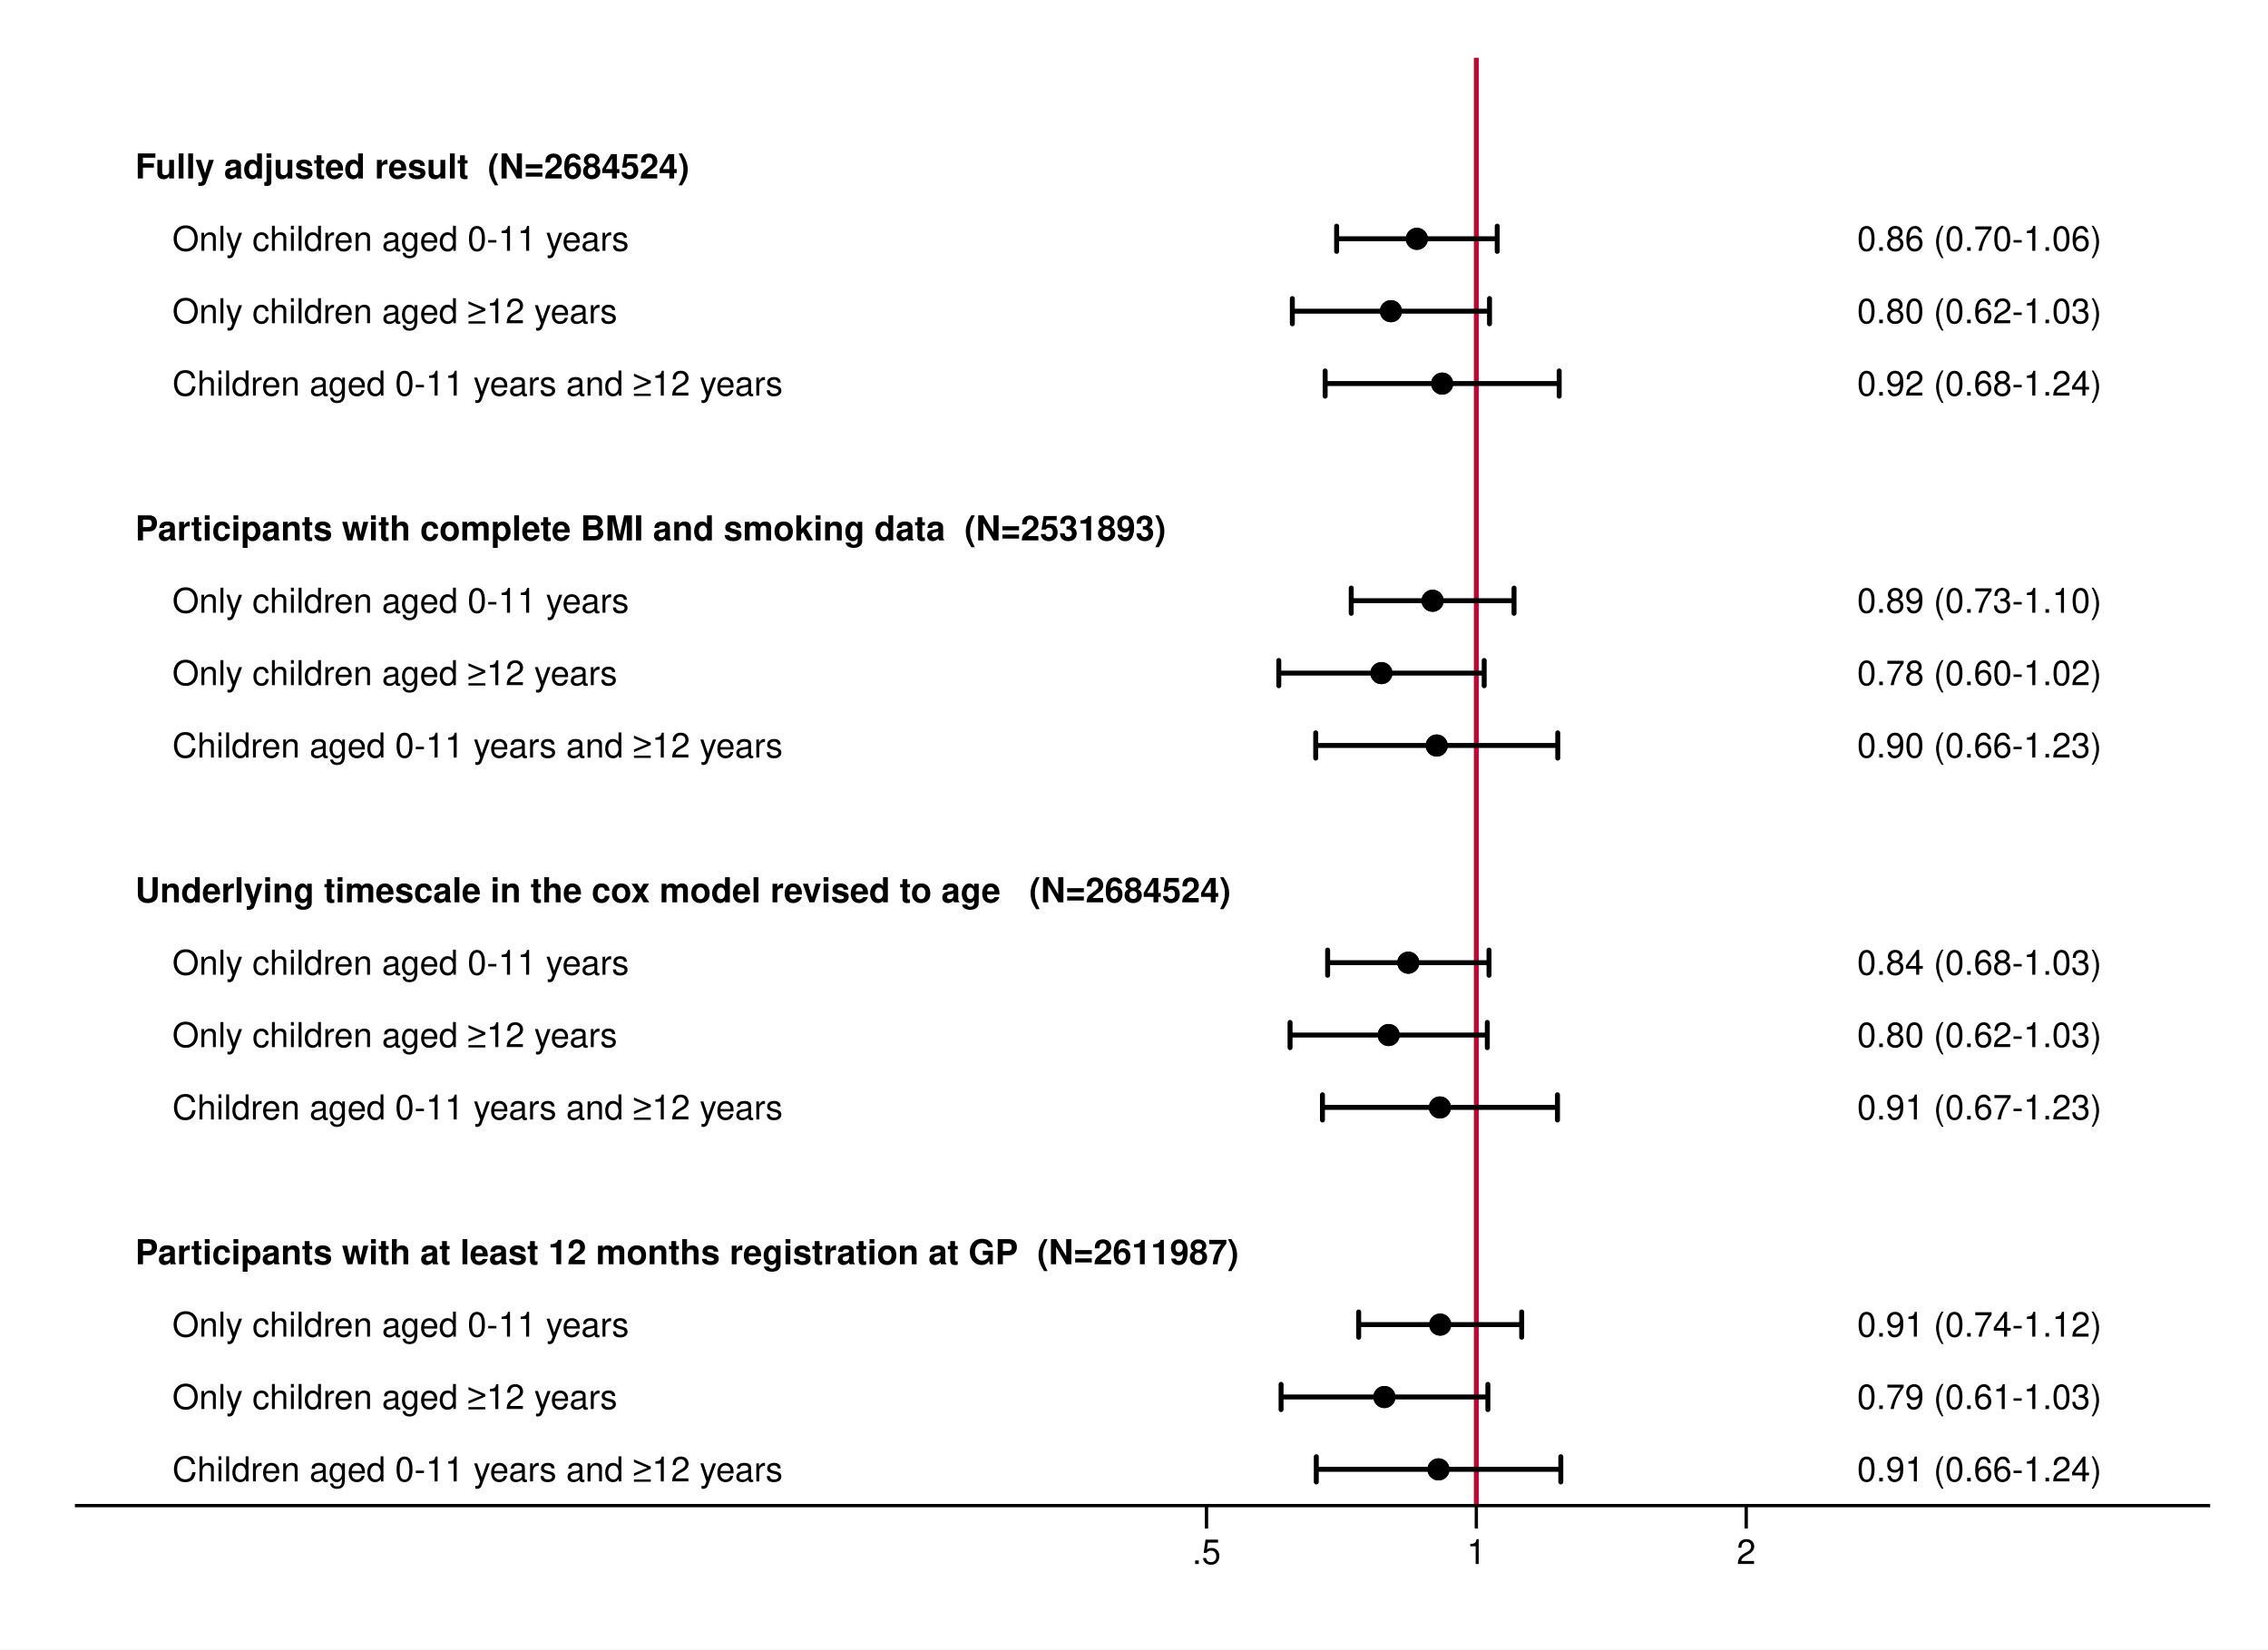
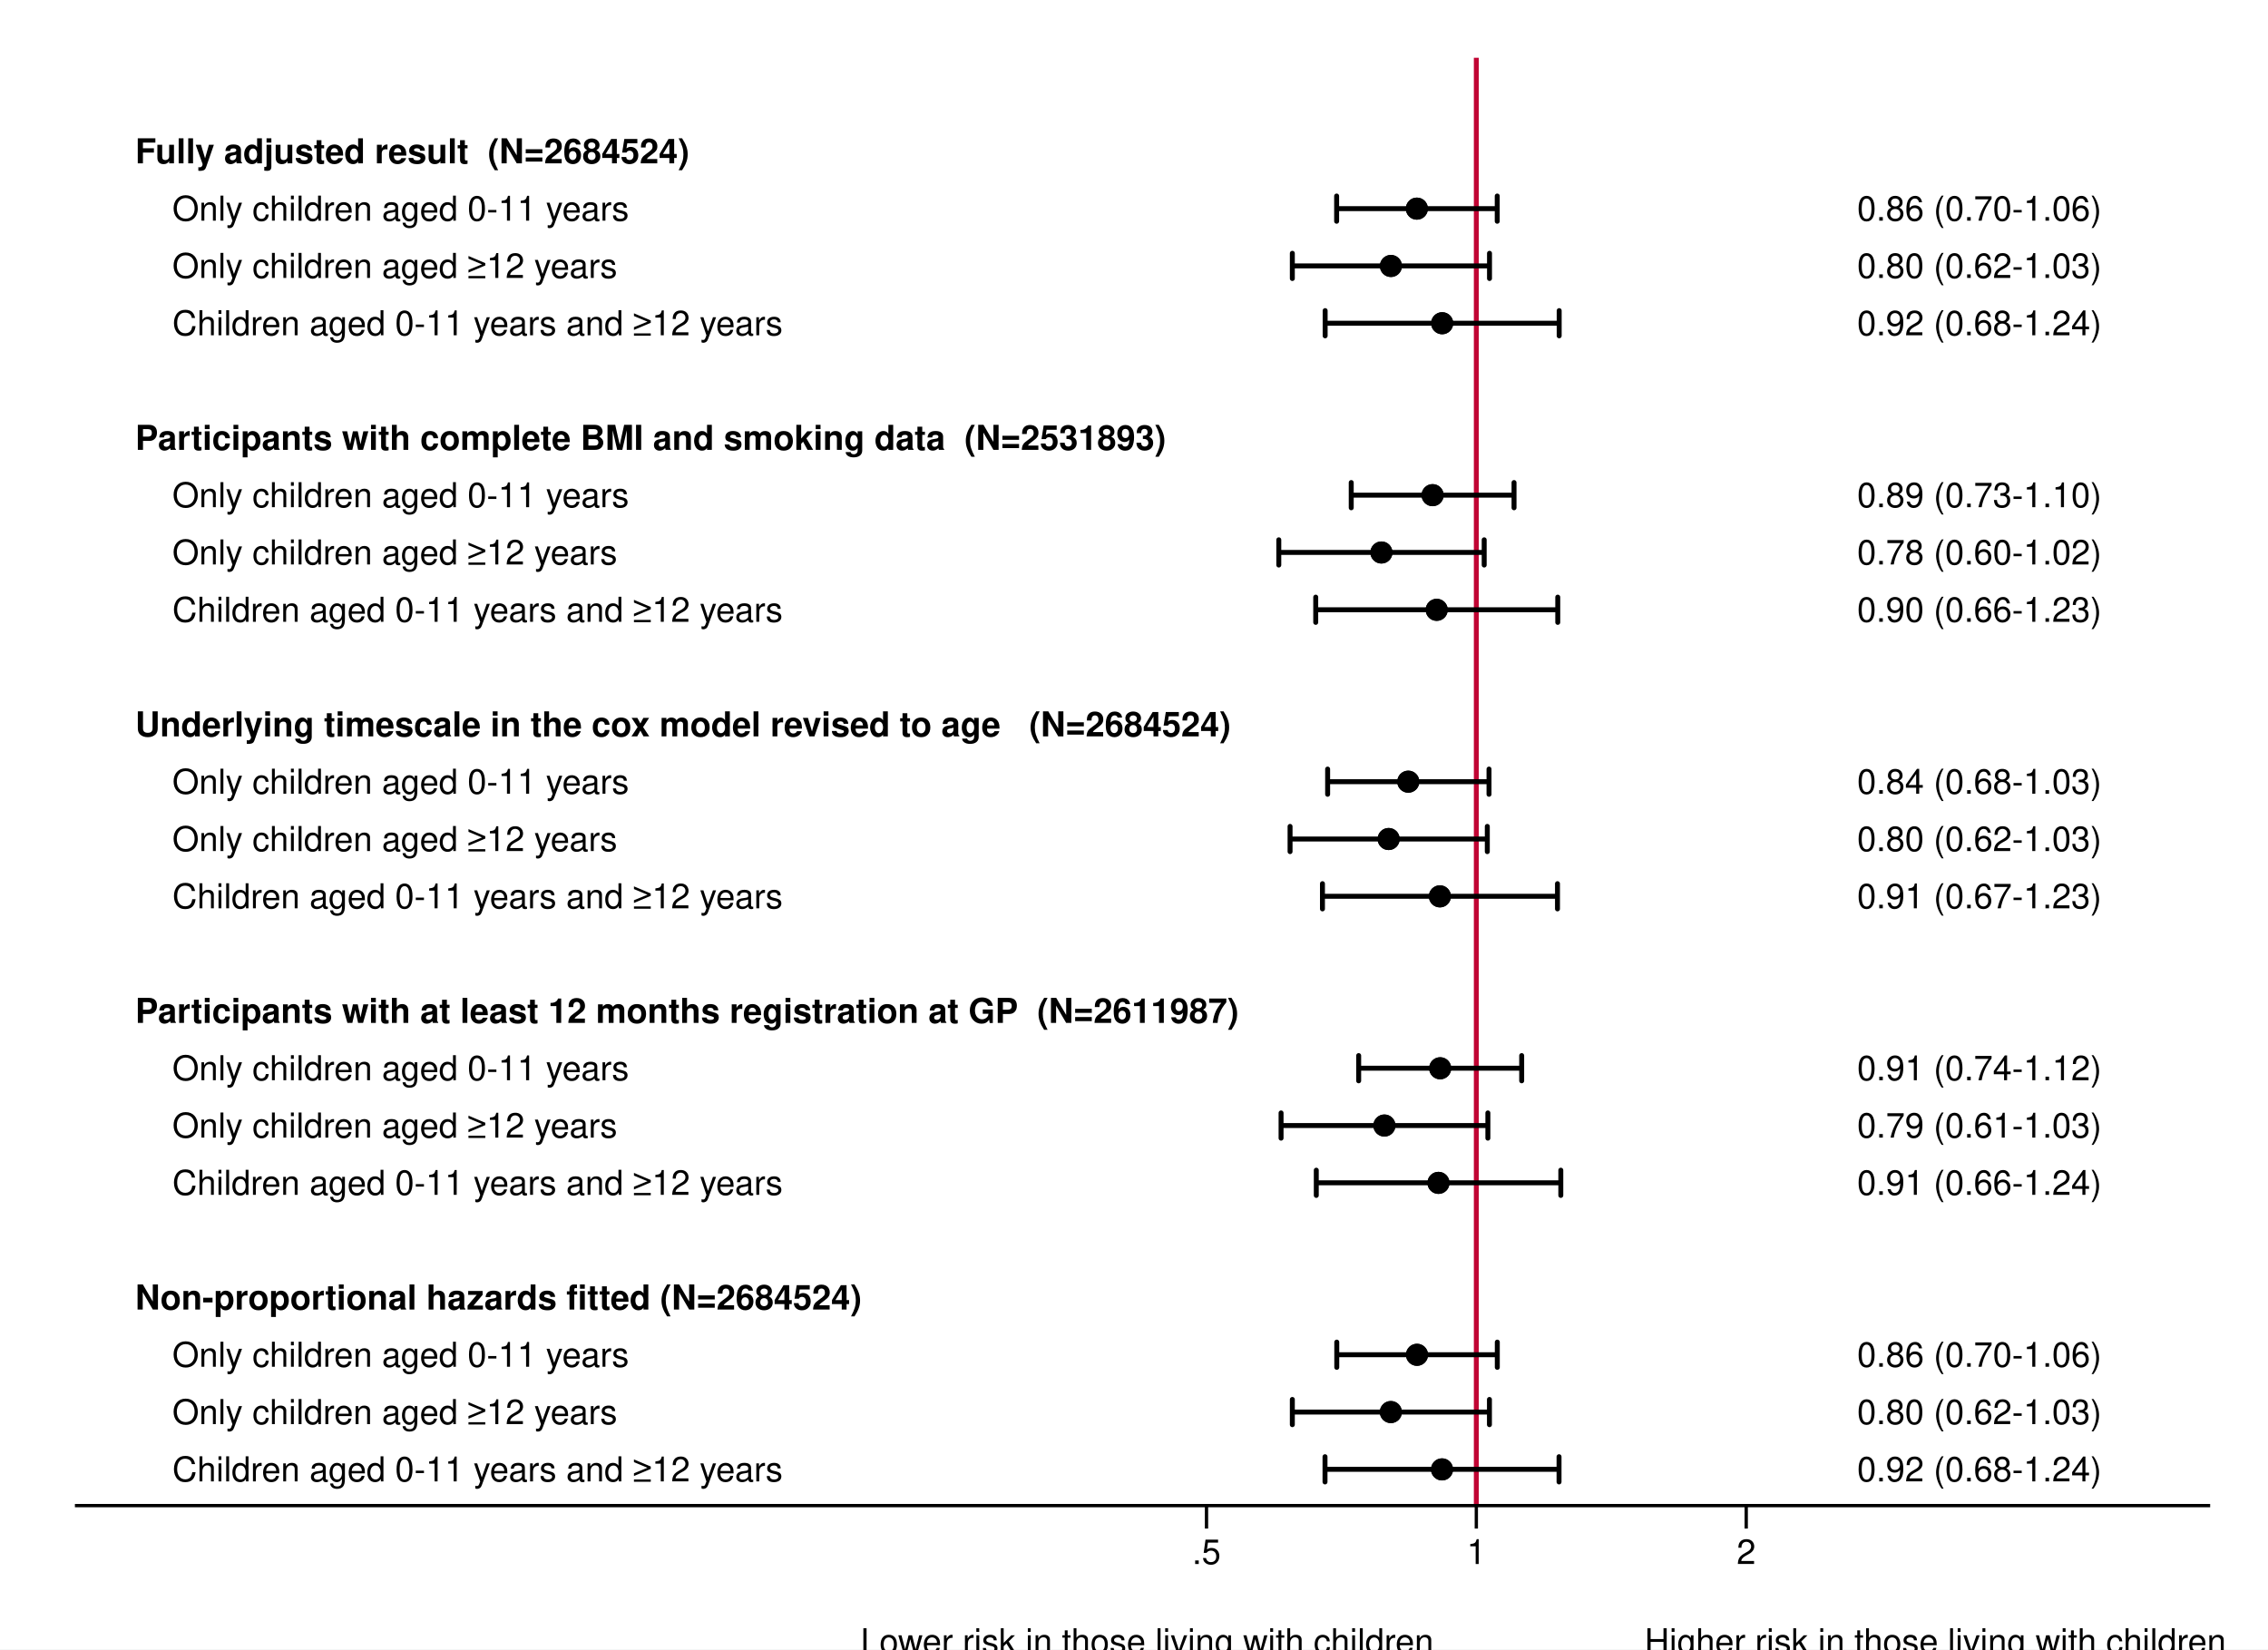
<svg xmlns="http://www.w3.org/2000/svg" version="1.1" width="5.50in" height="4.00in" viewBox="0 0 3960 2880">
  <rect x="0" y="0" width="3960" height="2880" style="fill:#EAF2F3;stroke:none" />
  <rect x="0.00" y="0.00" width="3959.88" height="2880.00" style="fill:#FFFFFF" />
  <rect x="2.88" y="2.88" width="3954.12" height="2874.24" style="fill:none;stroke:#FFFFFF;stroke-width:5.76" />
  <rect x="130.80" y="100.86" width="3728.22" height="2528.29" style="fill:#FFFFFF" />
  <rect x="133.68" y="103.74" width="3722.46" height="2522.53" style="fill:none;stroke:#FFFFFF;stroke-width:5.76" />
  <line x1="2577.71" y1="2629.15" x2="2577.71" y2="100.86" style="stroke:#C10534;stroke-width:8.64" />
-   <circle cx="2511.63" cy="2565.91" r="19.29" style="fill:#000000" />
-   <circle cx="2511.63" cy="2565.91" r="14.97" style="fill:none;stroke:#000000;stroke-width:8.64" />
-   <circle cx="2417.21" cy="2439.56" r="19.29" style="fill:#000000" />
-   <circle cx="2417.21" cy="2439.56" r="14.97" style="fill:none;stroke:#000000;stroke-width:8.64" />
-   <circle cx="2514.60" cy="2313.08" r="19.29" style="fill:#000000" />
-   <circle cx="2514.60" cy="2313.08" r="14.97" style="fill:none;stroke:#000000;stroke-width:8.64" />
-   <circle cx="2514.11" cy="1933.90" r="19.29" style="fill:#000000" />
-   <circle cx="2514.11" cy="1933.90" r="14.97" style="fill:none;stroke:#000000;stroke-width:8.64" />
-   <circle cx="2424.63" cy="1807.43" r="19.29" style="fill:#000000" />
-   <circle cx="2424.63" cy="1807.43" r="14.97" style="fill:none;stroke:#000000;stroke-width:8.64" />
-   <circle cx="2458.91" cy="1681.07" r="19.29" style="fill:#000000" />
-   <circle cx="2458.91" cy="1681.07" r="14.97" style="fill:none;stroke:#000000;stroke-width:8.64" />
-   <circle cx="2508.54" cy="1301.89" r="19.29" style="fill:#000000" />
-   <circle cx="2508.54" cy="1301.89" r="14.97" style="fill:none;stroke:#000000;stroke-width:8.64" />
-   <circle cx="2412.01" cy="1175.41" r="19.29" style="fill:#000000" />
-   <circle cx="2412.01" cy="1175.41" r="14.97" style="fill:none;stroke:#000000;stroke-width:8.64" />
-   <circle cx="2501.36" cy="1049.06" r="19.29" style="fill:#000000" />
-   <circle cx="2501.36" cy="1049.06" r="14.97" style="fill:none;stroke:#000000;stroke-width:8.64" />
-   <circle cx="2518.07" cy="669.88" r="19.29" style="fill:#000000" />
-   <circle cx="2518.07" cy="669.88" r="14.97" style="fill:none;stroke:#000000;stroke-width:8.64" />
-   <circle cx="2428.59" cy="543.40" r="19.29" style="fill:#000000" />
-   <circle cx="2428.59" cy="543.40" r="14.97" style="fill:none;stroke:#000000;stroke-width:8.64" />
-   <circle cx="2473.89" cy="417.05" r="19.29" style="fill:#000000" />
-   <circle cx="2473.89" cy="417.05" r="14.97" style="fill:none;stroke:#000000;stroke-width:8.64" />
-   <line x1="2298.28" y1="2565.79" x2="2725.22" y2="2565.79" style="stroke:#000000;stroke-width:8.64" />
-   <line x1="2725.22" y1="2587.82" x2="2725.22" y2="2543.76" stroke-linecap="round" style="stroke:#000000;stroke-width:8.64" />
-   <line x1="2298.28" y1="2587.82" x2="2298.28" y2="2543.76" stroke-linecap="round" style="stroke:#000000;stroke-width:8.64" />
-   <line x1="2236.78" y1="2439.44" x2="2597.88" y2="2439.44" style="stroke:#000000;stroke-width:8.64" />
-   <line x1="2597.88" y1="2461.46" x2="2597.88" y2="2417.41" stroke-linecap="round" style="stroke:#000000;stroke-width:8.64" />
-   <line x1="2236.78" y1="2461.46" x2="2236.78" y2="2417.41" stroke-linecap="round" style="stroke:#000000;stroke-width:8.64" />
-   <line x1="2372.29" y1="2313.08" x2="2656.91" y2="2313.08" style="stroke:#000000;stroke-width:8.64" />
-   <line x1="2656.91" y1="2335.11" x2="2656.91" y2="2291.06" stroke-linecap="round" style="stroke:#000000;stroke-width:8.64" />
-   <line x1="2372.29" y1="2335.11" x2="2372.29" y2="2291.06" stroke-linecap="round" style="stroke:#000000;stroke-width:8.64" />
-   <line x1="2309.05" y1="1933.78" x2="2719.41" y2="1933.78" style="stroke:#000000;stroke-width:8.64" />
-   <line x1="2719.41" y1="1955.81" x2="2719.41" y2="1911.75" stroke-linecap="round" style="stroke:#000000;stroke-width:8.64" />
-   <line x1="2309.05" y1="1955.81" x2="2309.05" y2="1911.75" stroke-linecap="round" style="stroke:#000000;stroke-width:8.64" />
-   <line x1="2252.50" y1="1807.43" x2="2596.89" y2="1807.43" style="stroke:#000000;stroke-width:8.64" />
-   <line x1="2596.89" y1="1829.45" x2="2596.89" y2="1785.40" stroke-linecap="round" style="stroke:#000000;stroke-width:8.64" />
-   <line x1="2252.50" y1="1829.45" x2="2252.50" y2="1785.40" stroke-linecap="round" style="stroke:#000000;stroke-width:8.64" />
-   <line x1="2318.09" y1="1681.07" x2="2599.86" y2="1681.07" style="stroke:#000000;stroke-width:8.64" />
-   <line x1="2599.86" y1="1703.10" x2="2599.86" y2="1659.04" stroke-linecap="round" style="stroke:#000000;stroke-width:8.64" />
-   <line x1="2318.09" y1="1703.10" x2="2318.09" y2="1659.04" stroke-linecap="round" style="stroke:#000000;stroke-width:8.64" />
-   <line x1="2297.30" y1="1301.77" x2="2719.90" y2="1301.77" style="stroke:#000000;stroke-width:8.64" />
-   <line x1="2719.90" y1="1323.80" x2="2719.90" y2="1279.74" stroke-linecap="round" style="stroke:#000000;stroke-width:8.64" />
-   <line x1="2297.30" y1="1323.80" x2="2297.30" y2="1279.74" stroke-linecap="round" style="stroke:#000000;stroke-width:8.64" />
-   <line x1="2232.82" y1="1175.41" x2="2591.45" y2="1175.41" style="stroke:#000000;stroke-width:8.64" />
-   <line x1="2591.45" y1="1197.44" x2="2591.45" y2="1153.39" stroke-linecap="round" style="stroke:#000000;stroke-width:8.64" />
-   <line x1="2232.82" y1="1197.44" x2="2232.82" y2="1153.39" stroke-linecap="round" style="stroke:#000000;stroke-width:8.64" />
-   <line x1="2359.29" y1="1048.94" x2="2643.55" y2="1048.94" style="stroke:#000000;stroke-width:8.64" />
-   <line x1="2643.55" y1="1070.97" x2="2643.55" y2="1026.91" stroke-linecap="round" style="stroke:#000000;stroke-width:8.64" />
-   <line x1="2359.29" y1="1070.97" x2="2359.29" y2="1026.91" stroke-linecap="round" style="stroke:#000000;stroke-width:8.64" />
-   <line x1="2313.75" y1="669.76" x2="2722.38" y2="669.76" style="stroke:#000000;stroke-width:8.64" />
-   <line x1="2722.38" y1="691.78" x2="2722.38" y2="647.73" stroke-linecap="round" style="stroke:#000000;stroke-width:8.64" />
-   <line x1="2313.75" y1="691.78" x2="2313.75" y2="647.73" stroke-linecap="round" style="stroke:#000000;stroke-width:8.64" />
-   <line x1="2256.46" y1="543.40" x2="2600.73" y2="543.40" style="stroke:#000000;stroke-width:8.64" />
-   <line x1="2600.73" y1="565.43" x2="2600.73" y2="521.38" stroke-linecap="round" style="stroke:#000000;stroke-width:8.64" />
-   <line x1="2256.46" y1="565.43" x2="2256.46" y2="521.38" stroke-linecap="round" style="stroke:#000000;stroke-width:8.64" />
-   <line x1="2333.80" y1="416.93" x2="2614.22" y2="416.93" style="stroke:#000000;stroke-width:8.64" />
-   <line x1="2614.22" y1="438.95" x2="2614.22" y2="394.90" stroke-linecap="round" style="stroke:#000000;stroke-width:8.64" />
-   <line x1="2333.80" y1="438.95" x2="2333.80" y2="394.90" stroke-linecap="round" style="stroke:#000000;stroke-width:8.64" />
+   <circle cx="2517.82" cy="2565.91" r="19.29" style="fill:#000000" />
+   <circle cx="2517.82" cy="2565.91" r="14.97" style="fill:none;stroke:#000000;stroke-width:8.64" />
+   <circle cx="2428.47" cy="2465.80" r="19.29" style="fill:#000000" />
+   <circle cx="2428.47" cy="2465.80" r="14.97" style="fill:none;stroke:#000000;stroke-width:8.64" />
+   <circle cx="2474.13" cy="2365.80" r="19.29" style="fill:#000000" />
+   <circle cx="2474.13" cy="2365.80" r="14.97" style="fill:none;stroke:#000000;stroke-width:8.64" />
+   <circle cx="2511.63" cy="2065.58" r="19.29" style="fill:#000000" />
+   <circle cx="2511.63" cy="2065.58" r="14.97" style="fill:none;stroke:#000000;stroke-width:8.64" />
+   <circle cx="2417.21" cy="1965.46" r="19.29" style="fill:#000000" />
+   <circle cx="2417.21" cy="1965.46" r="14.97" style="fill:none;stroke:#000000;stroke-width:8.64" />
+   <circle cx="2514.60" cy="1865.47" r="19.29" style="fill:#000000" />
+   <circle cx="2514.60" cy="1865.47" r="14.97" style="fill:none;stroke:#000000;stroke-width:8.64" />
+   <circle cx="2514.11" cy="1565.24" r="19.29" style="fill:#000000" />
+   <circle cx="2514.11" cy="1565.24" r="14.97" style="fill:none;stroke:#000000;stroke-width:8.64" />
+   <circle cx="2424.63" cy="1465.12" r="19.29" style="fill:#000000" />
+   <circle cx="2424.63" cy="1465.12" r="14.97" style="fill:none;stroke:#000000;stroke-width:8.64" />
+   <circle cx="2458.91" cy="1365.01" r="19.29" style="fill:#000000" />
+   <circle cx="2458.91" cy="1365.01" r="14.97" style="fill:none;stroke:#000000;stroke-width:8.64" />
+   <circle cx="2508.54" cy="1064.90" r="19.29" style="fill:#000000" />
+   <circle cx="2508.54" cy="1064.90" r="14.97" style="fill:none;stroke:#000000;stroke-width:8.64" />
+   <circle cx="2412.01" cy="964.79" r="19.29" style="fill:#000000" />
+   <circle cx="2412.01" cy="964.79" r="14.97" style="fill:none;stroke:#000000;stroke-width:8.64" />
+   <circle cx="2501.36" cy="864.67" r="19.29" style="fill:#000000" />
+   <circle cx="2501.36" cy="864.67" r="14.97" style="fill:none;stroke:#000000;stroke-width:8.64" />
+   <circle cx="2518.07" cy="564.44" r="19.29" style="fill:#000000" />
+   <circle cx="2518.07" cy="564.44" r="14.97" style="fill:none;stroke:#000000;stroke-width:8.64" />
+   <circle cx="2428.59" cy="464.45" r="19.29" style="fill:#000000" />
+   <circle cx="2428.59" cy="464.45" r="14.97" style="fill:none;stroke:#000000;stroke-width:8.64" />
+   <circle cx="2473.89" cy="364.33" r="19.29" style="fill:#000000" />
+   <circle cx="2473.89" cy="364.33" r="14.97" style="fill:none;stroke:#000000;stroke-width:8.64" />
+   <line x1="2313.51" y1="2565.79" x2="2722.13" y2="2565.79" style="stroke:#000000;stroke-width:8.64" />
+   <line x1="2722.13" y1="2587.82" x2="2722.13" y2="2543.76" stroke-linecap="round" style="stroke:#000000;stroke-width:8.64" />
+   <line x1="2313.51" y1="2587.82" x2="2313.51" y2="2543.76" stroke-linecap="round" style="stroke:#000000;stroke-width:8.64" />
+   <line x1="2256.46" y1="2465.80" x2="2600.61" y2="2465.80" style="stroke:#000000;stroke-width:8.64" />
+   <line x1="2600.61" y1="2487.82" x2="2600.61" y2="2443.77" stroke-linecap="round" style="stroke:#000000;stroke-width:8.64" />
+   <line x1="2256.46" y1="2487.82" x2="2256.46" y2="2443.77" stroke-linecap="round" style="stroke:#000000;stroke-width:8.64" />
+   <line x1="2334.05" y1="2365.68" x2="2614.34" y2="2365.68" style="stroke:#000000;stroke-width:8.64" />
+   <line x1="2614.34" y1="2387.71" x2="2614.34" y2="2343.65" stroke-linecap="round" style="stroke:#000000;stroke-width:8.64" />
+   <line x1="2334.05" y1="2387.71" x2="2334.05" y2="2343.65" stroke-linecap="round" style="stroke:#000000;stroke-width:8.64" />
+   <line x1="2298.28" y1="2065.45" x2="2725.22" y2="2065.45" style="stroke:#000000;stroke-width:8.64" />
+   <line x1="2725.22" y1="2087.48" x2="2725.22" y2="2043.42" stroke-linecap="round" style="stroke:#000000;stroke-width:8.64" />
+   <line x1="2298.28" y1="2087.48" x2="2298.28" y2="2043.42" stroke-linecap="round" style="stroke:#000000;stroke-width:8.64" />
+   <line x1="2236.78" y1="1965.46" x2="2597.88" y2="1965.46" style="stroke:#000000;stroke-width:8.64" />
+   <line x1="2597.88" y1="1987.49" x2="2597.88" y2="1943.43" stroke-linecap="round" style="stroke:#000000;stroke-width:8.64" />
+   <line x1="2236.78" y1="1987.49" x2="2236.78" y2="1943.43" stroke-linecap="round" style="stroke:#000000;stroke-width:8.64" />
+   <line x1="2372.29" y1="1865.34" x2="2656.91" y2="1865.34" style="stroke:#000000;stroke-width:8.64" />
+   <line x1="2656.91" y1="1887.37" x2="2656.91" y2="1843.31" stroke-linecap="round" style="stroke:#000000;stroke-width:8.64" />
+   <line x1="2372.29" y1="1887.37" x2="2372.29" y2="1843.31" stroke-linecap="round" style="stroke:#000000;stroke-width:8.64" />
+   <line x1="2309.05" y1="1565.12" x2="2719.41" y2="1565.12" style="stroke:#000000;stroke-width:8.64" />
+   <line x1="2719.41" y1="1587.14" x2="2719.41" y2="1543.09" stroke-linecap="round" style="stroke:#000000;stroke-width:8.64" />
+   <line x1="2309.05" y1="1587.14" x2="2309.05" y2="1543.09" stroke-linecap="round" style="stroke:#000000;stroke-width:8.64" />
+   <line x1="2252.50" y1="1465.12" x2="2596.89" y2="1465.12" style="stroke:#000000;stroke-width:8.64" />
+   <line x1="2596.89" y1="1487.15" x2="2596.89" y2="1443.09" stroke-linecap="round" style="stroke:#000000;stroke-width:8.64" />
+   <line x1="2252.50" y1="1487.15" x2="2252.50" y2="1443.09" stroke-linecap="round" style="stroke:#000000;stroke-width:8.64" />
+   <line x1="2318.09" y1="1365.01" x2="2599.86" y2="1365.01" style="stroke:#000000;stroke-width:8.64" />
+   <line x1="2599.86" y1="1387.03" x2="2599.86" y2="1342.98" stroke-linecap="round" style="stroke:#000000;stroke-width:8.64" />
+   <line x1="2318.09" y1="1387.03" x2="2318.09" y2="1342.98" stroke-linecap="round" style="stroke:#000000;stroke-width:8.64" />
+   <line x1="2297.30" y1="1064.78" x2="2719.90" y2="1064.78" style="stroke:#000000;stroke-width:8.64" />
+   <line x1="2719.90" y1="1086.81" x2="2719.90" y2="1042.75" stroke-linecap="round" style="stroke:#000000;stroke-width:8.64" />
+   <line x1="2297.30" y1="1086.81" x2="2297.30" y2="1042.75" stroke-linecap="round" style="stroke:#000000;stroke-width:8.64" />
+   <line x1="2232.82" y1="964.66" x2="2591.45" y2="964.66" style="stroke:#000000;stroke-width:8.64" />
+   <line x1="2591.45" y1="986.69" x2="2591.45" y2="942.63" stroke-linecap="round" style="stroke:#000000;stroke-width:8.64" />
+   <line x1="2232.82" y1="986.69" x2="2232.82" y2="942.63" stroke-linecap="round" style="stroke:#000000;stroke-width:8.64" />
+   <line x1="2359.29" y1="864.67" x2="2643.55" y2="864.67" style="stroke:#000000;stroke-width:8.64" />
+   <line x1="2643.55" y1="886.70" x2="2643.55" y2="842.64" stroke-linecap="round" style="stroke:#000000;stroke-width:8.64" />
+   <line x1="2359.29" y1="886.70" x2="2359.29" y2="842.64" stroke-linecap="round" style="stroke:#000000;stroke-width:8.64" />
+   <line x1="2313.75" y1="564.44" x2="2722.38" y2="564.44" style="stroke:#000000;stroke-width:8.64" />
+   <line x1="2722.38" y1="586.47" x2="2722.38" y2="542.41" stroke-linecap="round" style="stroke:#000000;stroke-width:8.64" />
+   <line x1="2313.75" y1="586.47" x2="2313.75" y2="542.41" stroke-linecap="round" style="stroke:#000000;stroke-width:8.64" />
+   <line x1="2256.46" y1="464.32" x2="2600.73" y2="464.32" style="stroke:#000000;stroke-width:8.64" />
+   <line x1="2600.73" y1="486.35" x2="2600.73" y2="442.30" stroke-linecap="round" style="stroke:#000000;stroke-width:8.64" />
+   <line x1="2256.46" y1="486.35" x2="2256.46" y2="442.30" stroke-linecap="round" style="stroke:#000000;stroke-width:8.64" />
+   <line x1="2333.80" y1="364.33" x2="2614.22" y2="364.33" style="stroke:#000000;stroke-width:8.64" />
+   <line x1="2614.22" y1="386.36" x2="2614.22" y2="342.30" stroke-linecap="round" style="stroke:#000000;stroke-width:8.64" />
+   <line x1="2333.80" y1="386.36" x2="2333.80" y2="342.30" stroke-linecap="round" style="stroke:#000000;stroke-width:8.64" />
  <text x="236.12" y="2586.83" style="font-family:'Helvetica';font-size:60.02px;fill:#000000" />
-   <text x="236.12" y="2460.47" style="font-family:'Helvetica';font-size:60.02px;fill:#000000" />
-   <text x="236.12" y="2334.12" style="font-family:'Helvetica';font-size:60.02px;fill:#000000" />
-   <text x="236.12" y="2207.65" style="font-family:'Helvetica';font-weight:bold;font-size:60.02px;fill:#000000">Participants with at least 12 months registration at GP  (N=2611987)</text>
-   <text x="236.12" y="2081.29" style="font-family:'Helvetica';font-size:60.02px;fill:#000000" />
-   <text x="236.12" y="1954.82" style="font-family:'Helvetica';font-size:60.02px;fill:#000000" />
-   <text x="236.12" y="1828.46" style="font-family:'Helvetica';font-size:60.02px;fill:#000000" />
-   <text x="236.12" y="1702.11" style="font-family:'Helvetica';font-size:60.02px;fill:#000000" />
-   <text x="236.12" y="1575.63" style="font-family:'Helvetica';font-weight:bold;font-size:60.02px;fill:#000000">Underlying timescale in the cox model revised to age   (N=2684524)</text>
-   <text x="236.12" y="1449.28" style="font-family:'Helvetica';font-size:60.02px;fill:#000000" />
-   <text x="236.12" y="1322.81" style="font-family:'Helvetica';font-size:60.02px;fill:#000000" />
-   <text x="236.12" y="1196.45" style="font-family:'Helvetica';font-size:60.02px;fill:#000000" />
-   <text x="236.12" y="1069.98" style="font-family:'Helvetica';font-size:60.02px;fill:#000000" />
-   <text x="236.12" y="943.62" style="font-family:'Helvetica';font-weight:bold;font-size:60.02px;fill:#000000">Participants with complete BMI and smoking data  (N=2531893)</text>
-   <text x="236.12" y="817.27" style="font-family:'Helvetica';font-size:60.02px;fill:#000000" />
-   <text x="236.12" y="690.79" style="font-family:'Helvetica';font-size:60.02px;fill:#000000" />
-   <text x="236.12" y="564.44" style="font-family:'Helvetica';font-size:60.02px;fill:#000000" />
-   <text x="236.12" y="437.96" style="font-family:'Helvetica';font-size:60.02px;fill:#000000" />
-   <text x="236.12" y="311.61" style="font-family:'Helvetica';font-weight:bold;font-size:60.02px;fill:#000000">Fully adjusted result  (N=2684524)</text>
+   <text x="236.12" y="2486.83" style="font-family:'Helvetica';font-size:60.02px;fill:#000000" />
+   <text x="236.12" y="2386.72" style="font-family:'Helvetica';font-size:60.02px;fill:#000000" />
+   <text x="236.12" y="2286.72" style="font-family:'Helvetica';font-weight:bold;font-size:60.02px;fill:#000000">Non-proportional hazards fitted (N=2684524)</text>
+   <text x="236.12" y="2186.61" style="font-family:'Helvetica';font-size:60.02px;fill:#000000" />
+   <text x="236.12" y="2086.49" style="font-family:'Helvetica';font-size:60.02px;fill:#000000" />
+   <text x="236.12" y="1986.50" style="font-family:'Helvetica';font-size:60.02px;fill:#000000" />
+   <text x="236.12" y="1886.38" style="font-family:'Helvetica';font-size:60.02px;fill:#000000" />
+   <text x="236.12" y="1786.26" style="font-family:'Helvetica';font-weight:bold;font-size:60.02px;fill:#000000">Participants with at least 12 months registration at GP  (N=2611987)</text>
+   <text x="236.12" y="1686.27" style="font-family:'Helvetica';font-size:60.02px;fill:#000000" />
+   <text x="236.12" y="1586.15" style="font-family:'Helvetica';font-size:60.02px;fill:#000000" />
+   <text x="236.12" y="1486.16" style="font-family:'Helvetica';font-size:60.02px;fill:#000000" />
+   <text x="236.12" y="1386.04" style="font-family:'Helvetica';font-size:60.02px;fill:#000000" />
+   <text x="236.12" y="1285.93" style="font-family:'Helvetica';font-weight:bold;font-size:60.02px;fill:#000000">Underlying timescale in the cox model revised to age   (N=2684524)</text>
+   <text x="236.12" y="1185.93" style="font-family:'Helvetica';font-size:60.02px;fill:#000000" />
+   <text x="236.12" y="1085.82" style="font-family:'Helvetica';font-size:60.02px;fill:#000000" />
+   <text x="236.12" y="985.70" style="font-family:'Helvetica';font-size:60.02px;fill:#000000" />
+   <text x="236.12" y="885.71" style="font-family:'Helvetica';font-size:60.02px;fill:#000000" />
+   <text x="236.12" y="785.59" style="font-family:'Helvetica';font-weight:bold;font-size:60.02px;fill:#000000">Participants with complete BMI and smoking data  (N=2531893)</text>
+   <text x="236.12" y="685.60" style="font-family:'Helvetica';font-size:60.02px;fill:#000000" />
+   <text x="236.12" y="585.48" style="font-family:'Helvetica';font-size:60.02px;fill:#000000" />
+   <text x="236.12" y="485.36" style="font-family:'Helvetica';font-size:60.02px;fill:#000000" />
+   <text x="236.12" y="385.37" style="font-family:'Helvetica';font-size:60.02px;fill:#000000" />
+   <text x="236.12" y="285.25" style="font-family:'Helvetica';font-weight:bold;font-size:60.02px;fill:#000000">Fully adjusted result  (N=2684524)</text>
  <text x="236.12" y="185.26" style="font-family:'Helvetica';font-size:60.02px;fill:#000000" />
  <text x="300.84" y="2586.83" style="font-family:'Helvetica';font-size:60.02px;fill:#000000">Children aged 0-11 years and ≥12 years</text>
-   <text x="300.84" y="2460.47" style="font-family:'Helvetica';font-size:60.02px;fill:#000000">Only children aged ≥12 years</text>
-   <text x="300.84" y="2334.12" style="font-family:'Helvetica';font-size:60.02px;fill:#000000">Only children aged 0-11 years</text>
-   <text x="300.84" y="1954.82" style="font-family:'Helvetica';font-size:60.02px;fill:#000000">Children aged 0-11 years and ≥12 years</text>
-   <text x="300.84" y="1828.46" style="font-family:'Helvetica';font-size:60.02px;fill:#000000">Only children aged ≥12 years</text>
-   <text x="300.84" y="1702.11" style="font-family:'Helvetica';font-size:60.02px;fill:#000000">Only children aged 0-11 years</text>
-   <text x="300.84" y="1322.81" style="font-family:'Helvetica';font-size:60.02px;fill:#000000">Children aged 0-11 years and ≥12 years</text>
-   <text x="300.84" y="1196.45" style="font-family:'Helvetica';font-size:60.02px;fill:#000000">Only children aged ≥12 years</text>
-   <text x="300.84" y="1069.98" style="font-family:'Helvetica';font-size:60.02px;fill:#000000">Only children aged 0-11 years</text>
-   <text x="300.84" y="690.79" style="font-family:'Helvetica';font-size:60.02px;fill:#000000">Children aged 0-11 years and ≥12 years</text>
-   <text x="300.84" y="564.44" style="font-family:'Helvetica';font-size:60.02px;fill:#000000">Only children aged ≥12 years</text>
-   <text x="300.84" y="437.96" style="font-family:'Helvetica';font-size:60.02px;fill:#000000">Only children aged 0-11 years</text>
-   <text x="3242.62" y="2586.83" style="font-family:'Helvetica';font-size:60.02px;fill:#000000">0.91 (0.66-1.24)</text>
-   <text x="3242.62" y="2460.47" style="font-family:'Helvetica';font-size:60.02px;fill:#000000">0.79 (0.61-1.03)</text>
-   <text x="3242.62" y="2334.12" style="font-family:'Helvetica';font-size:60.02px;fill:#000000">0.91 (0.74-1.12)</text>
-   <text x="3242.62" y="1954.82" style="font-family:'Helvetica';font-size:60.02px;fill:#000000">0.91 (0.67-1.23)</text>
-   <text x="3242.62" y="1828.46" style="font-family:'Helvetica';font-size:60.02px;fill:#000000">0.80 (0.62-1.03)</text>
-   <text x="3242.62" y="1702.11" style="font-family:'Helvetica';font-size:60.02px;fill:#000000">0.84 (0.68-1.03)</text>
-   <text x="3242.62" y="1322.81" style="font-family:'Helvetica';font-size:60.02px;fill:#000000">0.90 (0.66-1.23)</text>
-   <text x="3242.62" y="1196.45" style="font-family:'Helvetica';font-size:60.02px;fill:#000000">0.78 (0.60-1.02)</text>
-   <text x="3242.62" y="1069.98" style="font-family:'Helvetica';font-size:60.02px;fill:#000000">0.89 (0.73-1.10)</text>
-   <text x="3242.62" y="690.79" style="font-family:'Helvetica';font-size:60.02px;fill:#000000">0.92 (0.68-1.24)</text>
-   <text x="3242.62" y="564.44" style="font-family:'Helvetica';font-size:60.02px;fill:#000000">0.80 (0.62-1.03)</text>
-   <text x="3242.62" y="437.96" style="font-family:'Helvetica';font-size:60.02px;fill:#000000">0.86 (0.70-1.06)</text>
+   <text x="300.84" y="2486.83" style="font-family:'Helvetica';font-size:60.02px;fill:#000000">Only children aged ≥12 years</text>
+   <text x="300.84" y="2386.72" style="font-family:'Helvetica';font-size:60.02px;fill:#000000">Only children aged 0-11 years</text>
+   <text x="300.84" y="2086.49" style="font-family:'Helvetica';font-size:60.02px;fill:#000000">Children aged 0-11 years and ≥12 years</text>
+   <text x="300.84" y="1986.50" style="font-family:'Helvetica';font-size:60.02px;fill:#000000">Only children aged ≥12 years</text>
+   <text x="300.84" y="1886.38" style="font-family:'Helvetica';font-size:60.02px;fill:#000000">Only children aged 0-11 years</text>
+   <text x="300.84" y="1586.15" style="font-family:'Helvetica';font-size:60.02px;fill:#000000">Children aged 0-11 years and ≥12 years</text>
+   <text x="300.84" y="1486.16" style="font-family:'Helvetica';font-size:60.02px;fill:#000000">Only children aged ≥12 years</text>
+   <text x="300.84" y="1386.04" style="font-family:'Helvetica';font-size:60.02px;fill:#000000">Only children aged 0-11 years</text>
+   <text x="300.84" y="1085.82" style="font-family:'Helvetica';font-size:60.02px;fill:#000000">Children aged 0-11 years and ≥12 years</text>
+   <text x="300.84" y="985.70" style="font-family:'Helvetica';font-size:60.02px;fill:#000000">Only children aged ≥12 years</text>
+   <text x="300.84" y="885.71" style="font-family:'Helvetica';font-size:60.02px;fill:#000000">Only children aged 0-11 years</text>
+   <text x="300.84" y="585.48" style="font-family:'Helvetica';font-size:60.02px;fill:#000000">Children aged 0-11 years and ≥12 years</text>
+   <text x="300.84" y="485.36" style="font-family:'Helvetica';font-size:60.02px;fill:#000000">Only children aged ≥12 years</text>
+   <text x="300.84" y="385.37" style="font-family:'Helvetica';font-size:60.02px;fill:#000000">Only children aged 0-11 years</text>
+   <text x="3242.62" y="2586.83" style="font-family:'Helvetica';font-size:60.02px;fill:#000000">0.92 (0.68-1.24)</text>
+   <text x="3242.62" y="2486.83" style="font-family:'Helvetica';font-size:60.02px;fill:#000000">0.80 (0.62-1.03)</text>
+   <text x="3242.62" y="2386.72" style="font-family:'Helvetica';font-size:60.02px;fill:#000000">0.86 (0.70-1.06)</text>
+   <text x="3242.62" y="2086.49" style="font-family:'Helvetica';font-size:60.02px;fill:#000000">0.91 (0.66-1.24)</text>
+   <text x="3242.62" y="1986.50" style="font-family:'Helvetica';font-size:60.02px;fill:#000000">0.79 (0.61-1.03)</text>
+   <text x="3242.62" y="1886.38" style="font-family:'Helvetica';font-size:60.02px;fill:#000000">0.91 (0.74-1.12)</text>
+   <text x="3242.62" y="1586.15" style="font-family:'Helvetica';font-size:60.02px;fill:#000000">0.91 (0.67-1.23)</text>
+   <text x="3242.62" y="1486.16" style="font-family:'Helvetica';font-size:60.02px;fill:#000000">0.80 (0.62-1.03)</text>
+   <text x="3242.62" y="1386.04" style="font-family:'Helvetica';font-size:60.02px;fill:#000000">0.84 (0.68-1.03)</text>
+   <text x="3242.62" y="1085.82" style="font-family:'Helvetica';font-size:60.02px;fill:#000000">0.90 (0.66-1.23)</text>
+   <text x="3242.62" y="985.70" style="font-family:'Helvetica';font-size:60.02px;fill:#000000">0.78 (0.60-1.02)</text>
+   <text x="3242.62" y="885.71" style="font-family:'Helvetica';font-size:60.02px;fill:#000000">0.89 (0.73-1.10)</text>
+   <text x="3242.62" y="585.48" style="font-family:'Helvetica';font-size:60.02px;fill:#000000">0.92 (0.68-1.24)</text>
+   <text x="3242.62" y="485.36" style="font-family:'Helvetica';font-size:60.02px;fill:#000000">0.80 (0.62-1.03)</text>
+   <text x="3242.62" y="385.37" style="font-family:'Helvetica';font-size:60.02px;fill:#000000">0.86 (0.70-1.06)</text>
  <text x="3242.62" y="2586.83" style="font-family:'Helvetica';font-size:60.02px;fill:#000000" />
-   <text x="3242.62" y="2460.47" style="font-family:'Helvetica';font-size:60.02px;fill:#000000" />
-   <text x="3242.62" y="2334.12" style="font-family:'Helvetica';font-size:60.02px;fill:#000000" />
-   <text x="3242.62" y="2207.65" style="font-family:'Helvetica';font-size:60.02px;fill:#000000" />
-   <text x="3242.62" y="2081.29" style="font-family:'Helvetica';font-size:60.02px;fill:#000000" />
-   <text x="3242.62" y="1954.82" style="font-family:'Helvetica';font-size:60.02px;fill:#000000" />
-   <text x="3242.62" y="1828.46" style="font-family:'Helvetica';font-size:60.02px;fill:#000000" />
-   <text x="3242.62" y="1702.11" style="font-family:'Helvetica';font-size:60.02px;fill:#000000" />
-   <text x="3242.62" y="1575.63" style="font-family:'Helvetica';font-size:60.02px;fill:#000000" />
-   <text x="3242.62" y="1449.28" style="font-family:'Helvetica';font-size:60.02px;fill:#000000" />
-   <text x="3242.62" y="1322.81" style="font-family:'Helvetica';font-size:60.02px;fill:#000000" />
-   <text x="3242.62" y="1196.45" style="font-family:'Helvetica';font-size:60.02px;fill:#000000" />
-   <text x="3242.62" y="1069.98" style="font-family:'Helvetica';font-size:60.02px;fill:#000000" />
-   <text x="3242.62" y="943.62" style="font-family:'Helvetica';font-size:60.02px;fill:#000000" />
-   <text x="3242.62" y="817.27" style="font-family:'Helvetica';font-size:60.02px;fill:#000000" />
-   <text x="3242.62" y="690.79" style="font-family:'Helvetica';font-size:60.02px;fill:#000000" />
-   <text x="3242.62" y="564.44" style="font-family:'Helvetica';font-size:60.02px;fill:#000000" />
-   <text x="3242.62" y="437.96" style="font-family:'Helvetica';font-size:60.02px;fill:#000000" />
-   <text x="3242.62" y="311.61" style="font-family:'Helvetica';font-size:60.02px;fill:#000000" />
+   <text x="3242.62" y="2486.83" style="font-family:'Helvetica';font-size:60.02px;fill:#000000" />
+   <text x="3242.62" y="2386.72" style="font-family:'Helvetica';font-size:60.02px;fill:#000000" />
+   <text x="3242.62" y="2286.72" style="font-family:'Helvetica';font-size:60.02px;fill:#000000" />
+   <text x="3242.62" y="2186.61" style="font-family:'Helvetica';font-size:60.02px;fill:#000000" />
+   <text x="3242.62" y="2086.49" style="font-family:'Helvetica';font-size:60.02px;fill:#000000" />
+   <text x="3242.62" y="1986.50" style="font-family:'Helvetica';font-size:60.02px;fill:#000000" />
+   <text x="3242.62" y="1886.38" style="font-family:'Helvetica';font-size:60.02px;fill:#000000" />
+   <text x="3242.62" y="1786.26" style="font-family:'Helvetica';font-size:60.02px;fill:#000000" />
+   <text x="3242.62" y="1686.27" style="font-family:'Helvetica';font-size:60.02px;fill:#000000" />
+   <text x="3242.62" y="1586.15" style="font-family:'Helvetica';font-size:60.02px;fill:#000000" />
+   <text x="3242.62" y="1486.16" style="font-family:'Helvetica';font-size:60.02px;fill:#000000" />
+   <text x="3242.62" y="1386.04" style="font-family:'Helvetica';font-size:60.02px;fill:#000000" />
+   <text x="3242.62" y="1285.93" style="font-family:'Helvetica';font-size:60.02px;fill:#000000" />
+   <text x="3242.62" y="1185.93" style="font-family:'Helvetica';font-size:60.02px;fill:#000000" />
+   <text x="3242.62" y="1085.82" style="font-family:'Helvetica';font-size:60.02px;fill:#000000" />
+   <text x="3242.62" y="985.70" style="font-family:'Helvetica';font-size:60.02px;fill:#000000" />
+   <text x="3242.62" y="885.71" style="font-family:'Helvetica';font-size:60.02px;fill:#000000" />
+   <text x="3242.62" y="785.59" style="font-family:'Helvetica';font-size:60.02px;fill:#000000" />
+   <text x="3242.62" y="685.60" style="font-family:'Helvetica';font-size:60.02px;fill:#000000" />
+   <text x="3242.62" y="585.48" style="font-family:'Helvetica';font-size:60.02px;fill:#000000" />
+   <text x="3242.62" y="485.36" style="font-family:'Helvetica';font-size:60.02px;fill:#000000" />
+   <text x="3242.62" y="385.37" style="font-family:'Helvetica';font-size:60.02px;fill:#000000" />
+   <text x="3242.62" y="285.25" style="font-family:'Helvetica';font-size:60.02px;fill:#000000" />
  <text x="3242.62" y="185.26" style="font-family:'Helvetica';font-size:60.02px;fill:#000000" />
-   <text x="2002.89" y="2966.13" style="font-family:'Helvetica';font-size:60.02px;fill:#000000" text-anchor="middle">Lower risk in those living with children</text>
-   <text x="3379.12" y="2966.13" style="font-family:'Helvetica';font-size:60.02px;fill:#000000" text-anchor="middle">Higher risk in those living with children</text>
+   <text x="2002.89" y="2887.05" style="font-family:'Helvetica';font-size:60.02px;fill:#000000" text-anchor="middle">Lower risk in those living with children</text>
+   <text x="3379.12" y="2887.05" style="font-family:'Helvetica';font-size:60.02px;fill:#000000" text-anchor="middle">Higher risk in those living with children</text>
  <line x1="130.80" y1="2629.15" x2="130.80" y2="100.86" style="stroke:#FFFFFF;stroke-width:5.76" />
  <line x1="130.80" y1="2629.15" x2="3859.02" y2="2629.15" style="stroke:#000000;stroke-width:5.76" />
  <line x1="2106.60" y1="2629.15" x2="2106.60" y2="2669.25" style="stroke:#000000;stroke-width:5.76" />
  <text x="2106.60" y="2731.12" style="font-family:'Helvetica';font-size:60.02px;fill:#000000" text-anchor="middle">.5</text>
  <line x1="2577.71" y1="2629.15" x2="2577.71" y2="2669.25" style="stroke:#000000;stroke-width:5.76" />
  <text x="2577.71" y="2731.12" style="font-family:'Helvetica';font-size:60.02px;fill:#000000" text-anchor="middle">1</text>
  <line x1="3048.95" y1="2629.15" x2="3048.95" y2="2669.25" style="stroke:#000000;stroke-width:5.76" />
  <text x="3048.95" y="2731.12" style="font-family:'Helvetica';font-size:60.02px;fill:#000000" text-anchor="middle">2</text>
</svg>
